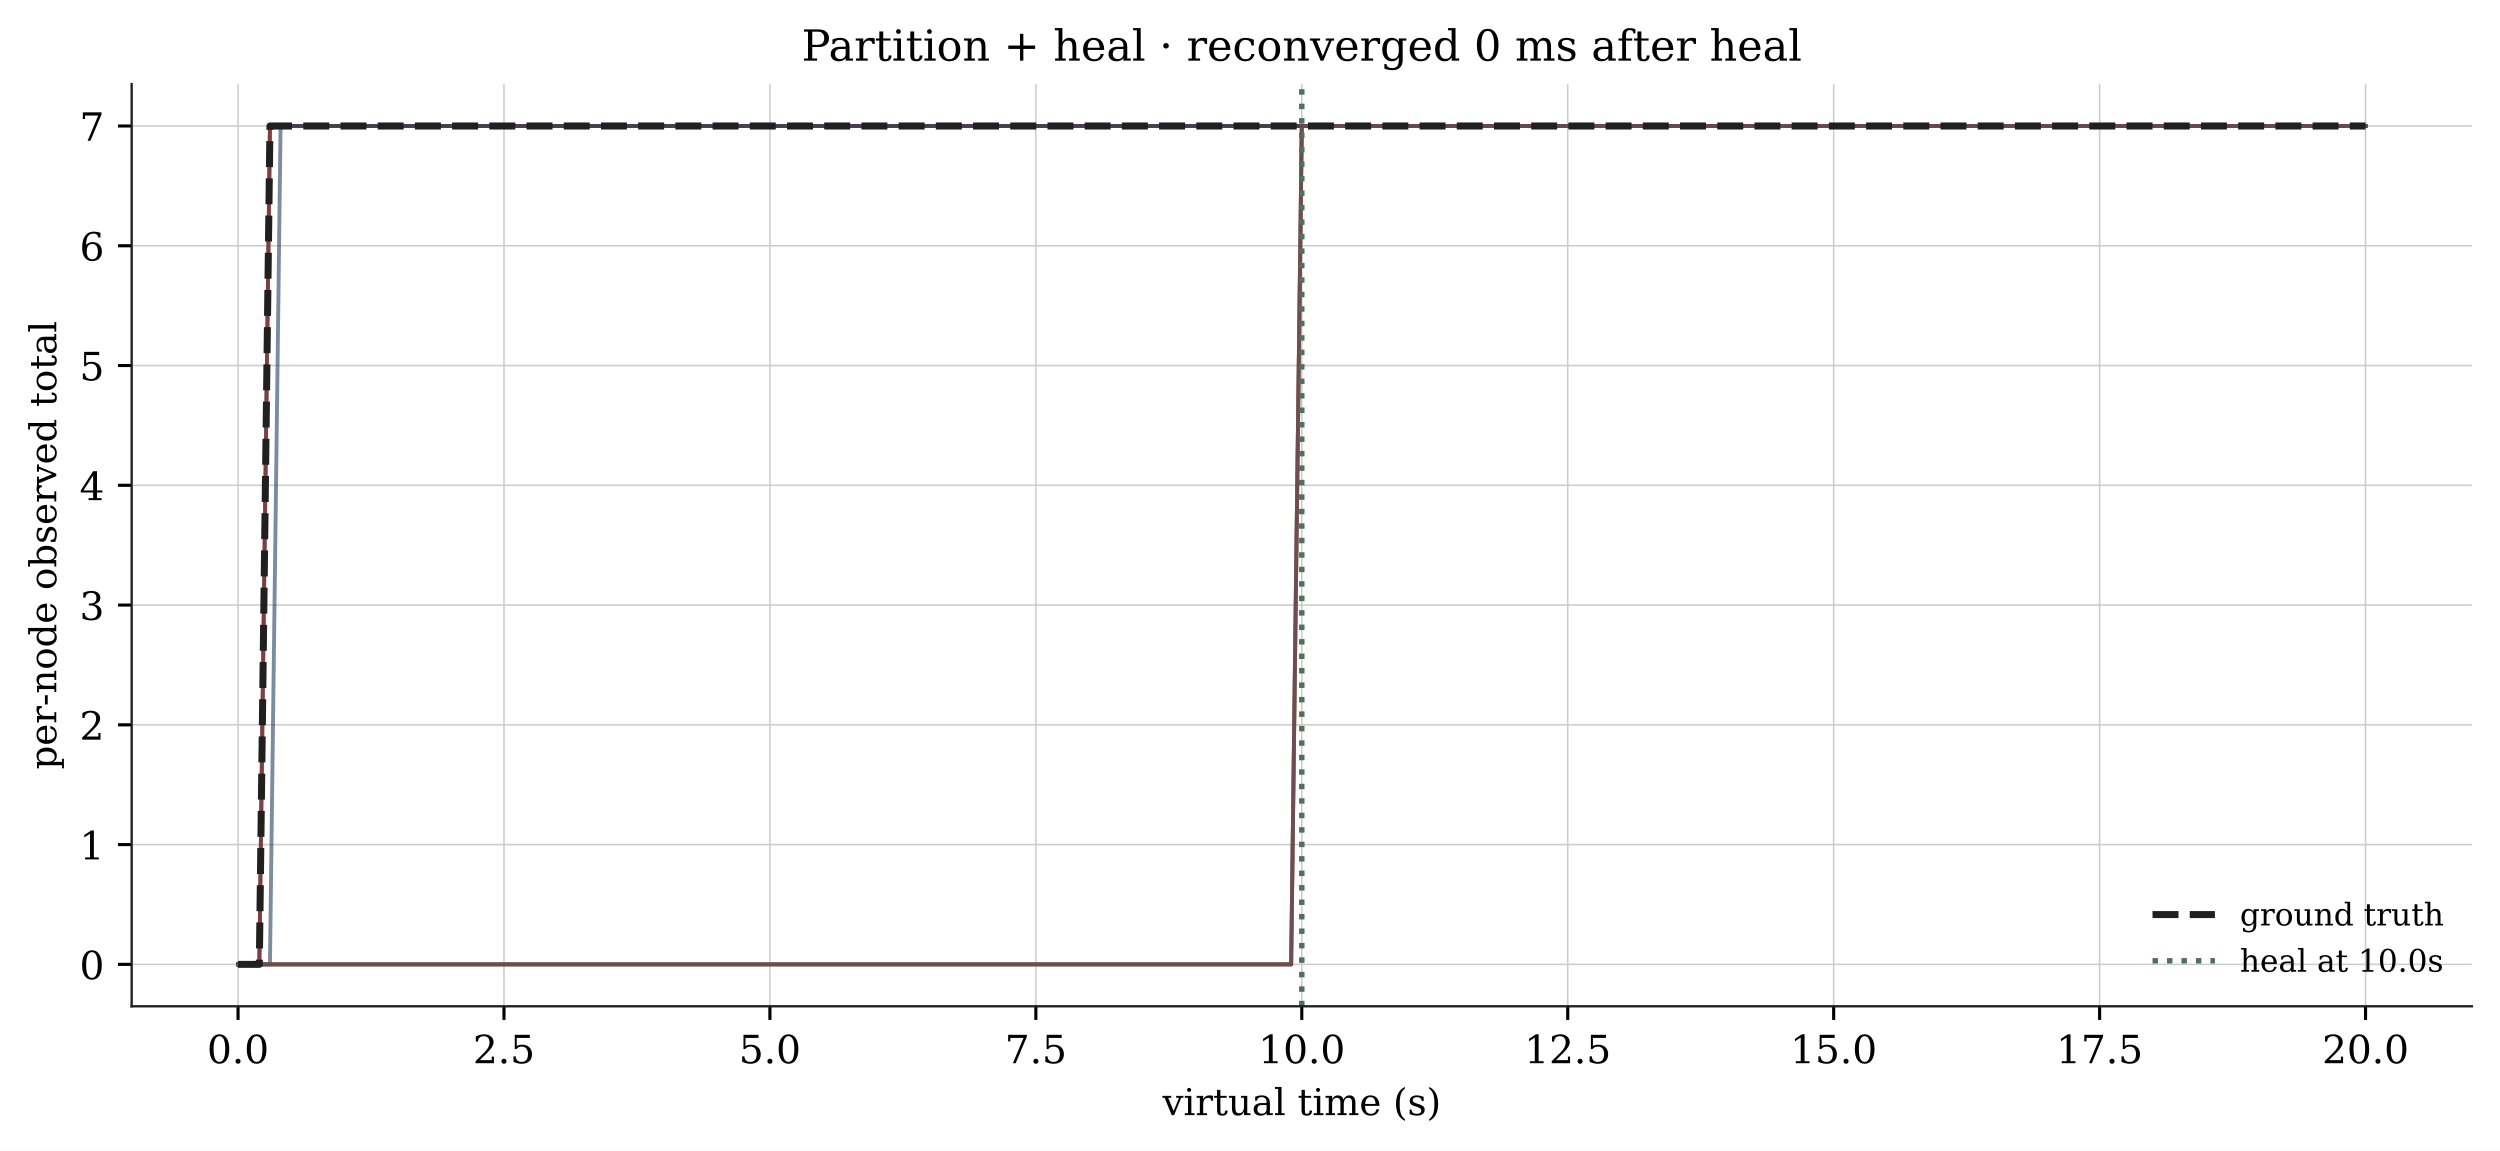
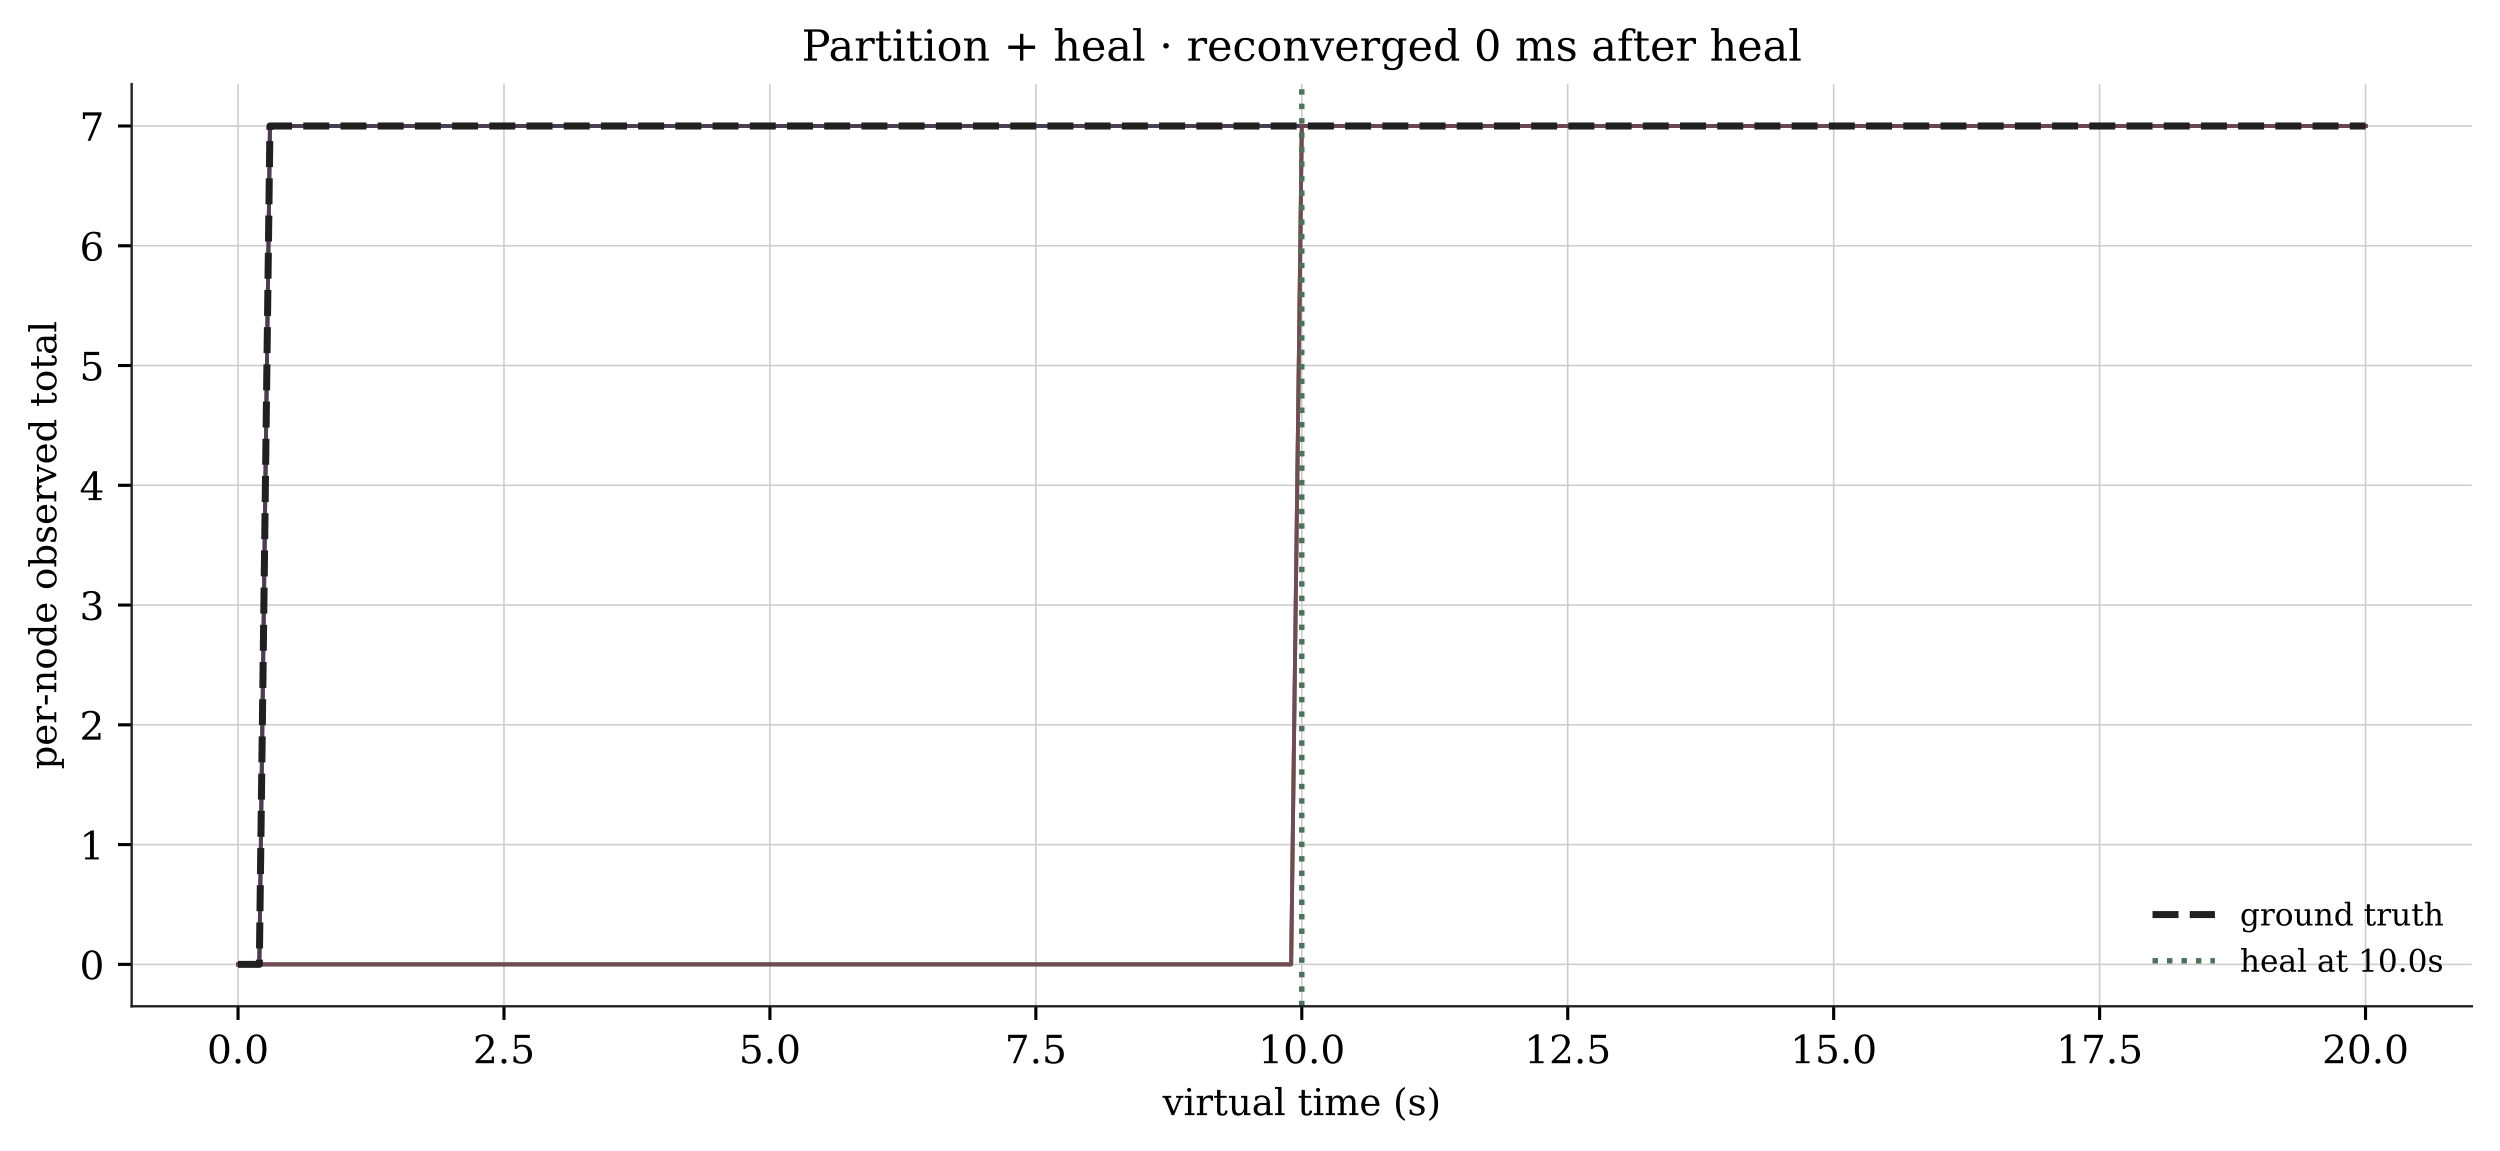
<svg xmlns="http://www.w3.org/2000/svg" xmlns:xlink="http://www.w3.org/1999/xlink" width="640.967pt" height="295.071pt" viewBox="0 0 640.967 295.071" version="1.1">
  <defs>
    <style type="text/css">*{stroke-linejoin: round; stroke-linecap: butt}</style>
  </defs>
  <g id="figure_1">
    <g id="patch_1">
      <path d="M 0 295.071  L 640.967 295.071  L 640.967 0  L 0 0  z " style="fill: #ffffff" />
    </g>
    <g id="axes_1">
      <g id="patch_2">
        <path d="M 33.757 257.998  L 633.767 257.998  L 633.767 21.558  L 33.757 21.558  z " style="fill: #ffffff" />
      </g>
      <g id="matplotlib.axis_1">
        <g id="xtick_1">
          <g id="line2d_1">
-             <path d="M 61.03 257.998  L 61.03 21.558  " clip-path="url(#pd90f0050b4)" style="fill: none; stroke: #cccccc; stroke-width: 0.4; stroke-linecap: square" />
+             <path d="M 61.03 257.998  L 61.03 21.558  " clip-path="url(#pda746bf911)" style="fill: none; stroke: #cccccc; stroke-width: 0.4; stroke-linecap: square" />
          </g>
          <g id="line2d_2">
            <defs>
-               <path id="mcc42c56ba7" d="M 0 0  L 0 3.5  " style="stroke: #000000; stroke-width: 0.8" />
+               <path id="m28a706d601" d="M 0 0  L 0 3.5  " style="stroke: #000000; stroke-width: 0.8" />
            </defs>
            <g>
-               <use xlink:href="#mcc42c56ba7" x="61.03" y="257.998" style="stroke: #000000; stroke-width: 0.8" />
+               <use xlink:href="#m28a706d601" x="61.03" y="257.998" style="stroke: #000000; stroke-width: 0.8" />
            </g>
          </g>
          <g id="text_1">
            <text style="font-size: 10px; font-family: 'DejaVu Serif', 'Times New Roman', 'Times', serif; text-anchor: middle" x="61.03" y="272.597" transform="rotate(-0 61.0299 272.5967)">0.0</text>
          </g>
        </g>
        <g id="xtick_2">
          <g id="line2d_3">
-             <path d="M 129.213 257.998  L 129.213 21.558  " clip-path="url(#pd90f0050b4)" style="fill: none; stroke: #cccccc; stroke-width: 0.4; stroke-linecap: square" />
+             <path d="M 129.213 257.998  L 129.213 21.558  " clip-path="url(#pda746bf911)" style="fill: none; stroke: #cccccc; stroke-width: 0.4; stroke-linecap: square" />
          </g>
          <g id="line2d_4">
            <g>
-               <use xlink:href="#mcc42c56ba7" x="129.213" y="257.998" style="stroke: #000000; stroke-width: 0.8" />
+               <use xlink:href="#m28a706d601" x="129.213" y="257.998" style="stroke: #000000; stroke-width: 0.8" />
            </g>
          </g>
          <g id="text_2">
            <text style="font-size: 10px; font-family: 'DejaVu Serif', 'Times New Roman', 'Times', serif; text-anchor: middle" x="129.213" y="272.597" transform="rotate(-0 129.2129 272.5967)">2.5</text>
          </g>
        </g>
        <g id="xtick_3">
          <g id="line2d_5">
-             <path d="M 197.396 257.998  L 197.396 21.558  " clip-path="url(#pd90f0050b4)" style="fill: none; stroke: #cccccc; stroke-width: 0.4; stroke-linecap: square" />
+             <path d="M 197.396 257.998  L 197.396 21.558  " clip-path="url(#pda746bf911)" style="fill: none; stroke: #cccccc; stroke-width: 0.4; stroke-linecap: square" />
          </g>
          <g id="line2d_6">
            <g>
-               <use xlink:href="#mcc42c56ba7" x="197.396" y="257.998" style="stroke: #000000; stroke-width: 0.8" />
+               <use xlink:href="#m28a706d601" x="197.396" y="257.998" style="stroke: #000000; stroke-width: 0.8" />
            </g>
          </g>
          <g id="text_3">
            <text style="font-size: 10px; font-family: 'DejaVu Serif', 'Times New Roman', 'Times', serif; text-anchor: middle" x="197.396" y="272.597" transform="rotate(-0 197.3958 272.5967)">5.0</text>
          </g>
        </g>
        <g id="xtick_4">
          <g id="line2d_7">
-             <path d="M 265.579 257.998  L 265.579 21.558  " clip-path="url(#pd90f0050b4)" style="fill: none; stroke: #cccccc; stroke-width: 0.4; stroke-linecap: square" />
+             <path d="M 265.579 257.998  L 265.579 21.558  " clip-path="url(#pda746bf911)" style="fill: none; stroke: #cccccc; stroke-width: 0.4; stroke-linecap: square" />
          </g>
          <g id="line2d_8">
            <g>
-               <use xlink:href="#mcc42c56ba7" x="265.579" y="257.998" style="stroke: #000000; stroke-width: 0.8" />
+               <use xlink:href="#m28a706d601" x="265.579" y="257.998" style="stroke: #000000; stroke-width: 0.8" />
            </g>
          </g>
          <g id="text_4">
            <text style="font-size: 10px; font-family: 'DejaVu Serif', 'Times New Roman', 'Times', serif; text-anchor: middle" x="265.579" y="272.597" transform="rotate(-0 265.5788 272.5967)">7.5</text>
          </g>
        </g>
        <g id="xtick_5">
          <g id="line2d_9">
-             <path d="M 333.762 257.998  L 333.762 21.558  " clip-path="url(#pd90f0050b4)" style="fill: none; stroke: #cccccc; stroke-width: 0.4; stroke-linecap: square" />
+             <path d="M 333.762 257.998  L 333.762 21.558  " clip-path="url(#pda746bf911)" style="fill: none; stroke: #cccccc; stroke-width: 0.4; stroke-linecap: square" />
          </g>
          <g id="line2d_10">
            <g>
-               <use xlink:href="#mcc42c56ba7" x="333.762" y="257.998" style="stroke: #000000; stroke-width: 0.8" />
+               <use xlink:href="#m28a706d601" x="333.762" y="257.998" style="stroke: #000000; stroke-width: 0.8" />
            </g>
          </g>
          <g id="text_5">
            <text style="font-size: 10px; font-family: 'DejaVu Serif', 'Times New Roman', 'Times', serif; text-anchor: middle" x="333.762" y="272.597" transform="rotate(-0 333.7617 272.5967)">10.0</text>
          </g>
        </g>
        <g id="xtick_6">
          <g id="line2d_11">
-             <path d="M 401.945 257.998  L 401.945 21.558  " clip-path="url(#pd90f0050b4)" style="fill: none; stroke: #cccccc; stroke-width: 0.4; stroke-linecap: square" />
+             <path d="M 401.945 257.998  L 401.945 21.558  " clip-path="url(#pda746bf911)" style="fill: none; stroke: #cccccc; stroke-width: 0.4; stroke-linecap: square" />
          </g>
          <g id="line2d_12">
            <g>
-               <use xlink:href="#mcc42c56ba7" x="401.945" y="257.998" style="stroke: #000000; stroke-width: 0.8" />
+               <use xlink:href="#m28a706d601" x="401.945" y="257.998" style="stroke: #000000; stroke-width: 0.8" />
            </g>
          </g>
          <g id="text_6">
            <text style="font-size: 10px; font-family: 'DejaVu Serif', 'Times New Roman', 'Times', serif; text-anchor: middle" x="401.945" y="272.597" transform="rotate(-0 401.9447 272.5967)">12.5</text>
          </g>
        </g>
        <g id="xtick_7">
          <g id="line2d_13">
-             <path d="M 470.128 257.998  L 470.128 21.558  " clip-path="url(#pd90f0050b4)" style="fill: none; stroke: #cccccc; stroke-width: 0.4; stroke-linecap: square" />
+             <path d="M 470.128 257.998  L 470.128 21.558  " clip-path="url(#pda746bf911)" style="fill: none; stroke: #cccccc; stroke-width: 0.4; stroke-linecap: square" />
          </g>
          <g id="line2d_14">
            <g>
-               <use xlink:href="#mcc42c56ba7" x="470.128" y="257.998" style="stroke: #000000; stroke-width: 0.8" />
+               <use xlink:href="#m28a706d601" x="470.128" y="257.998" style="stroke: #000000; stroke-width: 0.8" />
            </g>
          </g>
          <g id="text_7">
            <text style="font-size: 10px; font-family: 'DejaVu Serif', 'Times New Roman', 'Times', serif; text-anchor: middle" x="470.128" y="272.597" transform="rotate(-0 470.1276 272.5967)">15.0</text>
          </g>
        </g>
        <g id="xtick_8">
          <g id="line2d_15">
-             <path d="M 538.311 257.998  L 538.311 21.558  " clip-path="url(#pd90f0050b4)" style="fill: none; stroke: #cccccc; stroke-width: 0.4; stroke-linecap: square" />
+             <path d="M 538.311 257.998  L 538.311 21.558  " clip-path="url(#pda746bf911)" style="fill: none; stroke: #cccccc; stroke-width: 0.4; stroke-linecap: square" />
          </g>
          <g id="line2d_16">
            <g>
-               <use xlink:href="#mcc42c56ba7" x="538.311" y="257.998" style="stroke: #000000; stroke-width: 0.8" />
+               <use xlink:href="#m28a706d601" x="538.311" y="257.998" style="stroke: #000000; stroke-width: 0.8" />
            </g>
          </g>
          <g id="text_8">
            <text style="font-size: 10px; font-family: 'DejaVu Serif', 'Times New Roman', 'Times', serif; text-anchor: middle" x="538.311" y="272.597" transform="rotate(-0 538.3106 272.5967)">17.5</text>
          </g>
        </g>
        <g id="xtick_9">
          <g id="line2d_17">
-             <path d="M 606.494 257.998  L 606.494 21.558  " clip-path="url(#pd90f0050b4)" style="fill: none; stroke: #cccccc; stroke-width: 0.4; stroke-linecap: square" />
+             <path d="M 606.494 257.998  L 606.494 21.558  " clip-path="url(#pda746bf911)" style="fill: none; stroke: #cccccc; stroke-width: 0.4; stroke-linecap: square" />
          </g>
          <g id="line2d_18">
            <g>
-               <use xlink:href="#mcc42c56ba7" x="606.494" y="257.998" style="stroke: #000000; stroke-width: 0.8" />
+               <use xlink:href="#m28a706d601" x="606.494" y="257.998" style="stroke: #000000; stroke-width: 0.8" />
            </g>
          </g>
          <g id="text_9">
            <text style="font-size: 10px; font-family: 'DejaVu Serif', 'Times New Roman', 'Times', serif; text-anchor: middle" x="606.494" y="272.597" transform="rotate(-0 606.4935 272.5967)">20.0</text>
          </g>
        </g>
        <g id="text_10">
          <text style="font-size: 9.5px; font-family: 'DejaVu Serif', 'Times New Roman', 'Times', serif; text-anchor: middle" x="333.762" y="285.895" transform="rotate(-0 333.7617 285.8949)">virtual time (s)</text>
        </g>
      </g>
      <g id="matplotlib.axis_2">
        <g id="ytick_1">
          <g id="line2d_19">
-             <path d="M 33.757 247.251  L 633.767 247.251  " clip-path="url(#pd90f0050b4)" style="fill: none; stroke: #cccccc; stroke-width: 0.4; stroke-linecap: square" />
+             <path d="M 33.757 247.251  L 633.767 247.251  " clip-path="url(#pda746bf911)" style="fill: none; stroke: #cccccc; stroke-width: 0.4; stroke-linecap: square" />
          </g>
          <g id="line2d_20">
            <defs>
-               <path id="m1b0ace5600" d="M 0 0  L -3.5 0  " style="stroke: #000000; stroke-width: 0.8" />
+               <path id="m64d4c9aa96" d="M 0 0  L -3.5 0  " style="stroke: #000000; stroke-width: 0.8" />
            </defs>
            <g>
-               <use xlink:href="#m1b0ace5600" x="33.757" y="247.251" style="stroke: #000000; stroke-width: 0.8" />
+               <use xlink:href="#m64d4c9aa96" x="33.757" y="247.251" style="stroke: #000000; stroke-width: 0.8" />
            </g>
          </g>
          <g id="text_11">
            <text style="font-size: 10px; font-family: 'DejaVu Serif', 'Times New Roman', 'Times', serif; text-anchor: end" x="26.757" y="251.05" transform="rotate(-0 26.75672 251.0502)">0</text>
          </g>
        </g>
        <g id="ytick_2">
          <g id="line2d_21">
-             <path d="M 33.757 216.545  L 633.767 216.545  " clip-path="url(#pd90f0050b4)" style="fill: none; stroke: #cccccc; stroke-width: 0.4; stroke-linecap: square" />
+             <path d="M 33.757 216.545  L 633.767 216.545  " clip-path="url(#pda746bf911)" style="fill: none; stroke: #cccccc; stroke-width: 0.4; stroke-linecap: square" />
          </g>
          <g id="line2d_22">
            <g>
-               <use xlink:href="#m1b0ace5600" x="33.757" y="216.545" style="stroke: #000000; stroke-width: 0.8" />
+               <use xlink:href="#m64d4c9aa96" x="33.757" y="216.545" style="stroke: #000000; stroke-width: 0.8" />
            </g>
          </g>
          <g id="text_12">
            <text style="font-size: 10px; font-family: 'DejaVu Serif', 'Times New Roman', 'Times', serif; text-anchor: end" x="26.757" y="220.344" transform="rotate(-0 26.75672 220.3437)">1</text>
          </g>
        </g>
        <g id="ytick_3">
          <g id="line2d_23">
-             <path d="M 33.757 185.838  L 633.767 185.838  " clip-path="url(#pd90f0050b4)" style="fill: none; stroke: #cccccc; stroke-width: 0.4; stroke-linecap: square" />
+             <path d="M 33.757 185.838  L 633.767 185.838  " clip-path="url(#pda746bf911)" style="fill: none; stroke: #cccccc; stroke-width: 0.4; stroke-linecap: square" />
          </g>
          <g id="line2d_24">
            <g>
-               <use xlink:href="#m1b0ace5600" x="33.757" y="185.838" style="stroke: #000000; stroke-width: 0.8" />
+               <use xlink:href="#m64d4c9aa96" x="33.757" y="185.838" style="stroke: #000000; stroke-width: 0.8" />
            </g>
          </g>
          <g id="text_13">
            <text style="font-size: 10px; font-family: 'DejaVu Serif', 'Times New Roman', 'Times', serif; text-anchor: end" x="26.757" y="189.637" transform="rotate(-0 26.75672 189.6372)">2</text>
          </g>
        </g>
        <g id="ytick_4">
          <g id="line2d_25">
-             <path d="M 33.757 155.132  L 633.767 155.132  " clip-path="url(#pd90f0050b4)" style="fill: none; stroke: #cccccc; stroke-width: 0.4; stroke-linecap: square" />
+             <path d="M 33.757 155.132  L 633.767 155.132  " clip-path="url(#pda746bf911)" style="fill: none; stroke: #cccccc; stroke-width: 0.4; stroke-linecap: square" />
          </g>
          <g id="line2d_26">
            <g>
-               <use xlink:href="#m1b0ace5600" x="33.757" y="155.132" style="stroke: #000000; stroke-width: 0.8" />
+               <use xlink:href="#m64d4c9aa96" x="33.757" y="155.132" style="stroke: #000000; stroke-width: 0.8" />
            </g>
          </g>
          <g id="text_14">
            <text style="font-size: 10px; font-family: 'DejaVu Serif', 'Times New Roman', 'Times', serif; text-anchor: end" x="26.757" y="158.931" transform="rotate(-0 26.75672 158.9307)">3</text>
          </g>
        </g>
        <g id="ytick_5">
          <g id="line2d_27">
-             <path d="M 33.757 124.425  L 633.767 124.425  " clip-path="url(#pd90f0050b4)" style="fill: none; stroke: #cccccc; stroke-width: 0.4; stroke-linecap: square" />
+             <path d="M 33.757 124.425  L 633.767 124.425  " clip-path="url(#pda746bf911)" style="fill: none; stroke: #cccccc; stroke-width: 0.4; stroke-linecap: square" />
          </g>
          <g id="line2d_28">
            <g>
-               <use xlink:href="#m1b0ace5600" x="33.757" y="124.425" style="stroke: #000000; stroke-width: 0.8" />
+               <use xlink:href="#m64d4c9aa96" x="33.757" y="124.425" style="stroke: #000000; stroke-width: 0.8" />
            </g>
          </g>
          <g id="text_15">
            <text style="font-size: 10px; font-family: 'DejaVu Serif', 'Times New Roman', 'Times', serif; text-anchor: end" x="26.757" y="128.224" transform="rotate(-0 26.75672 128.2243)">4</text>
          </g>
        </g>
        <g id="ytick_6">
          <g id="line2d_29">
-             <path d="M 33.757 93.719  L 633.767 93.719  " clip-path="url(#pd90f0050b4)" style="fill: none; stroke: #cccccc; stroke-width: 0.4; stroke-linecap: square" />
+             <path d="M 33.757 93.719  L 633.767 93.719  " clip-path="url(#pda746bf911)" style="fill: none; stroke: #cccccc; stroke-width: 0.4; stroke-linecap: square" />
          </g>
          <g id="line2d_30">
            <g>
-               <use xlink:href="#m1b0ace5600" x="33.757" y="93.719" style="stroke: #000000; stroke-width: 0.8" />
+               <use xlink:href="#m64d4c9aa96" x="33.757" y="93.719" style="stroke: #000000; stroke-width: 0.8" />
            </g>
          </g>
          <g id="text_16">
            <text style="font-size: 10px; font-family: 'DejaVu Serif', 'Times New Roman', 'Times', serif; text-anchor: end" x="26.757" y="97.518" transform="rotate(-0 26.75672 97.51776)">5</text>
          </g>
        </g>
        <g id="ytick_7">
          <g id="line2d_31">
-             <path d="M 33.757 63.012  L 633.767 63.012  " clip-path="url(#pd90f0050b4)" style="fill: none; stroke: #cccccc; stroke-width: 0.4; stroke-linecap: square" />
+             <path d="M 33.757 63.012  L 633.767 63.012  " clip-path="url(#pda746bf911)" style="fill: none; stroke: #cccccc; stroke-width: 0.4; stroke-linecap: square" />
          </g>
          <g id="line2d_32">
            <g>
-               <use xlink:href="#m1b0ace5600" x="33.757" y="63.012" style="stroke: #000000; stroke-width: 0.8" />
+               <use xlink:href="#m64d4c9aa96" x="33.757" y="63.012" style="stroke: #000000; stroke-width: 0.8" />
            </g>
          </g>
          <g id="text_17">
            <text style="font-size: 10px; font-family: 'DejaVu Serif', 'Times New Roman', 'Times', serif; text-anchor: end" x="26.757" y="66.811" transform="rotate(-0 26.75672 66.81127)">6</text>
          </g>
        </g>
        <g id="ytick_8">
          <g id="line2d_33">
-             <path d="M 33.757 32.306  L 633.767 32.306  " clip-path="url(#pd90f0050b4)" style="fill: none; stroke: #cccccc; stroke-width: 0.4; stroke-linecap: square" />
+             <path d="M 33.757 32.306  L 633.767 32.306  " clip-path="url(#pda746bf911)" style="fill: none; stroke: #cccccc; stroke-width: 0.4; stroke-linecap: square" />
          </g>
          <g id="line2d_34">
            <g>
-               <use xlink:href="#m1b0ace5600" x="33.757" y="32.306" style="stroke: #000000; stroke-width: 0.8" />
+               <use xlink:href="#m64d4c9aa96" x="33.757" y="32.306" style="stroke: #000000; stroke-width: 0.8" />
            </g>
          </g>
          <g id="text_18">
            <text style="font-size: 10px; font-family: 'DejaVu Serif', 'Times New Roman', 'Times', serif; text-anchor: end" x="26.757" y="36.105" transform="rotate(-0 26.75672 36.10477)">7</text>
          </g>
        </g>
        <g id="text_19">
          <text style="font-size: 9.5px; font-family: 'DejaVu Serif', 'Times New Roman', 'Times', serif; text-anchor: middle" x="14.419" y="139.778" transform="rotate(-90 14.41852 139.7783)">per-node observed total</text>
        </g>
      </g>
      <g id="line2d_35">
-         <path d="M 61.03 247.251  L 66.485 247.251  L 69.212 32.306  L 606.494 32.306  L 606.494 32.306  " clip-path="url(#pd90f0050b4)" style="fill: none; stroke: #202020; stroke-opacity: 0.6; stroke-linecap: square" />
+         <path d="M 61.03 247.251  L 66.485 247.251  L 69.212 32.306  L 606.494 32.306  L 606.494 32.306  " clip-path="url(#pda746bf911)" style="fill: none; stroke: #202020; stroke-opacity: 0.6; stroke-linecap: square" />
      </g>
      <g id="line2d_36">
-         <path d="M 61.03 247.251  L 66.485 247.251  L 69.212 32.306  L 606.494 32.306  L 606.494 32.306  " clip-path="url(#pd90f0050b4)" style="fill: none; stroke: #6e6e6e; stroke-opacity: 0.6; stroke-linecap: square" />
+         <path d="M 61.03 247.251  L 66.485 247.251  L 69.212 32.306  L 606.494 32.306  L 606.494 32.306  " clip-path="url(#pda746bf911)" style="fill: none; stroke: #6e6e6e; stroke-opacity: 0.6; stroke-linecap: square" />
      </g>
      <g id="line2d_37">
-         <path d="M 61.03 247.251  L 66.485 247.251  L 69.212 32.306  L 606.494 32.306  L 606.494 32.306  " clip-path="url(#pd90f0050b4)" style="fill: none; stroke: #8a1a1f; stroke-opacity: 0.6; stroke-linecap: square" />
+         <path d="M 61.03 247.251  L 66.485 247.251  L 69.212 32.306  L 606.494 32.306  L 606.494 32.306  " clip-path="url(#pda746bf911)" style="fill: none; stroke: #8a1a1f; stroke-opacity: 0.6; stroke-linecap: square" />
      </g>
      <g id="line2d_38">
-         <path d="M 61.03 247.251  L 69.212 247.251  L 71.939 32.306  L 606.494 32.306  L 606.494 32.306  " clip-path="url(#pd90f0050b4)" style="fill: none; stroke: #274060; stroke-opacity: 0.6; stroke-linecap: square" />
+         <path d="M 61.03 247.251  L 66.485 247.251  L 69.212 32.306  L 606.494 32.306  L 606.494 32.306  " clip-path="url(#pda746bf911)" style="fill: none; stroke: #274060; stroke-opacity: 0.6; stroke-linecap: square" />
      </g>
      <g id="line2d_39">
-         <path d="M 61.03 247.251  L 331.034 247.251  L 333.762 32.306  L 606.494 32.306  L 606.494 32.306  " clip-path="url(#pd90f0050b4)" style="fill: none; stroke: #7a6f4a; stroke-opacity: 0.6; stroke-linecap: square" />
+         <path d="M 61.03 247.251  L 331.034 247.251  L 333.762 32.306  L 606.494 32.306  L 606.494 32.306  " clip-path="url(#pda746bf911)" style="fill: none; stroke: #7a6f4a; stroke-opacity: 0.6; stroke-linecap: square" />
      </g>
      <g id="line2d_40">
-         <path d="M 61.03 247.251  L 331.034 247.251  L 333.762 32.306  L 606.494 32.306  L 606.494 32.306  " clip-path="url(#pd90f0050b4)" style="fill: none; stroke: #4f6457; stroke-opacity: 0.6; stroke-linecap: square" />
+         <path d="M 61.03 247.251  L 331.034 247.251  L 333.762 32.306  L 606.494 32.306  L 606.494 32.306  " clip-path="url(#pda746bf911)" style="fill: none; stroke: #4f6457; stroke-opacity: 0.6; stroke-linecap: square" />
      </g>
      <g id="line2d_41">
-         <path d="M 61.03 247.251  L 331.034 247.251  L 333.762 32.306  L 606.494 32.306  L 606.494 32.306  " clip-path="url(#pd90f0050b4)" style="fill: none; stroke: #a05828; stroke-opacity: 0.6; stroke-linecap: square" />
+         <path d="M 61.03 247.251  L 331.034 247.251  L 333.762 32.306  L 606.494 32.306  L 606.494 32.306  " clip-path="url(#pda746bf911)" style="fill: none; stroke: #a05828; stroke-opacity: 0.6; stroke-linecap: square" />
      </g>
      <g id="line2d_42">
-         <path d="M 61.03 247.251  L 331.034 247.251  L 333.762 32.306  L 606.494 32.306  L 606.494 32.306  " clip-path="url(#pd90f0050b4)" style="fill: none; stroke: #5a3a5e; stroke-opacity: 0.6; stroke-linecap: square" />
+         <path d="M 61.03 247.251  L 331.034 247.251  L 333.762 32.306  L 606.494 32.306  L 606.494 32.306  " clip-path="url(#pda746bf911)" style="fill: none; stroke: #5a3a5e; stroke-opacity: 0.6; stroke-linecap: square" />
      </g>
      <g id="line2d_43">
-         <path d="M 61.03 247.251  L 66.485 247.251  L 69.212 32.306  L 606.494 32.306  L 606.494 32.306  " clip-path="url(#pd90f0050b4)" style="fill: none; stroke-dasharray: 6.66,2.88; stroke-dashoffset: 0; stroke: #202020; stroke-width: 1.8" />
+         <path d="M 61.03 247.251  L 66.485 247.251  L 69.212 32.306  L 606.494 32.306  L 606.494 32.306  " clip-path="url(#pda746bf911)" style="fill: none; stroke-dasharray: 6.66,2.88; stroke-dashoffset: 0; stroke: #202020; stroke-width: 1.8" />
      </g>
      <g id="line2d_44">
-         <path d="M 333.762 257.998  L 333.762 21.558  " clip-path="url(#pd90f0050b4)" style="fill: none; stroke-dasharray: 1.4,2.31; stroke-dashoffset: 0; stroke: #4f7059; stroke-width: 1.4" />
+         <path d="M 333.762 257.998  L 333.762 21.558  " clip-path="url(#pda746bf911)" style="fill: none; stroke-dasharray: 1.4,2.31; stroke-dashoffset: 0; stroke: #4f7059; stroke-width: 1.4" />
      </g>
      <g id="patch_3">
        <path d="M 33.757 257.998  L 33.757 21.558  " style="fill: none; stroke: #202020; stroke-width: 0.6; stroke-linejoin: miter; stroke-linecap: square" />
      </g>
      <g id="patch_4">
        <path d="M 33.757 257.998  L 633.767 257.998  " style="fill: none; stroke: #202020; stroke-width: 0.6; stroke-linejoin: miter; stroke-linecap: square" />
      </g>
      <g id="text_20">
        <text style="font-size: 11px; font-family: 'DejaVu Serif', 'Times New Roman', 'Times', serif; text-anchor: middle" x="333.762" y="15.558" transform="rotate(-0 333.7617 15.55828)">Partition + heal  ·  reconverged 0 ms after heal</text>
      </g>
      <g id="legend_1">
        <g id="line2d_45">
          <path d="M 551.878 234.478  L 559.878 234.478  L 567.878 234.478  " style="fill: none; stroke-dasharray: 6.66,2.88; stroke-dashoffset: 0; stroke: #202020; stroke-width: 1.8" />
        </g>
        <g id="text_21">
          <text style="font-size: 8px; font-family: 'DejaVu Serif', 'Times New Roman', 'Times', serif; text-anchor: start" x="574.278" y="237.278" transform="rotate(-0 574.278 237.2783)">ground truth</text>
        </g>
        <g id="line2d_46">
          <path d="M 551.878 246.335  L 559.878 246.335  L 567.878 246.335  " style="fill: none; stroke-dasharray: 1.4,2.31; stroke-dashoffset: 0; stroke: #4f7059; stroke-width: 1.4" />
        </g>
        <g id="text_22">
          <text style="font-size: 8px; font-family: 'DejaVu Serif', 'Times New Roman', 'Times', serif; text-anchor: start" x="574.278" y="249.135" transform="rotate(-0 574.278 249.1345)">heal at 10.0s</text>
        </g>
      </g>
    </g>
  </g>
  <defs>
-     <clipPath id="pd90f0050b4">
+     <clipPath id="pda746bf911">
      <rect x="33.757" y="21.558" width="600.01" height="236.44" />
    </clipPath>
  </defs>
</svg>
